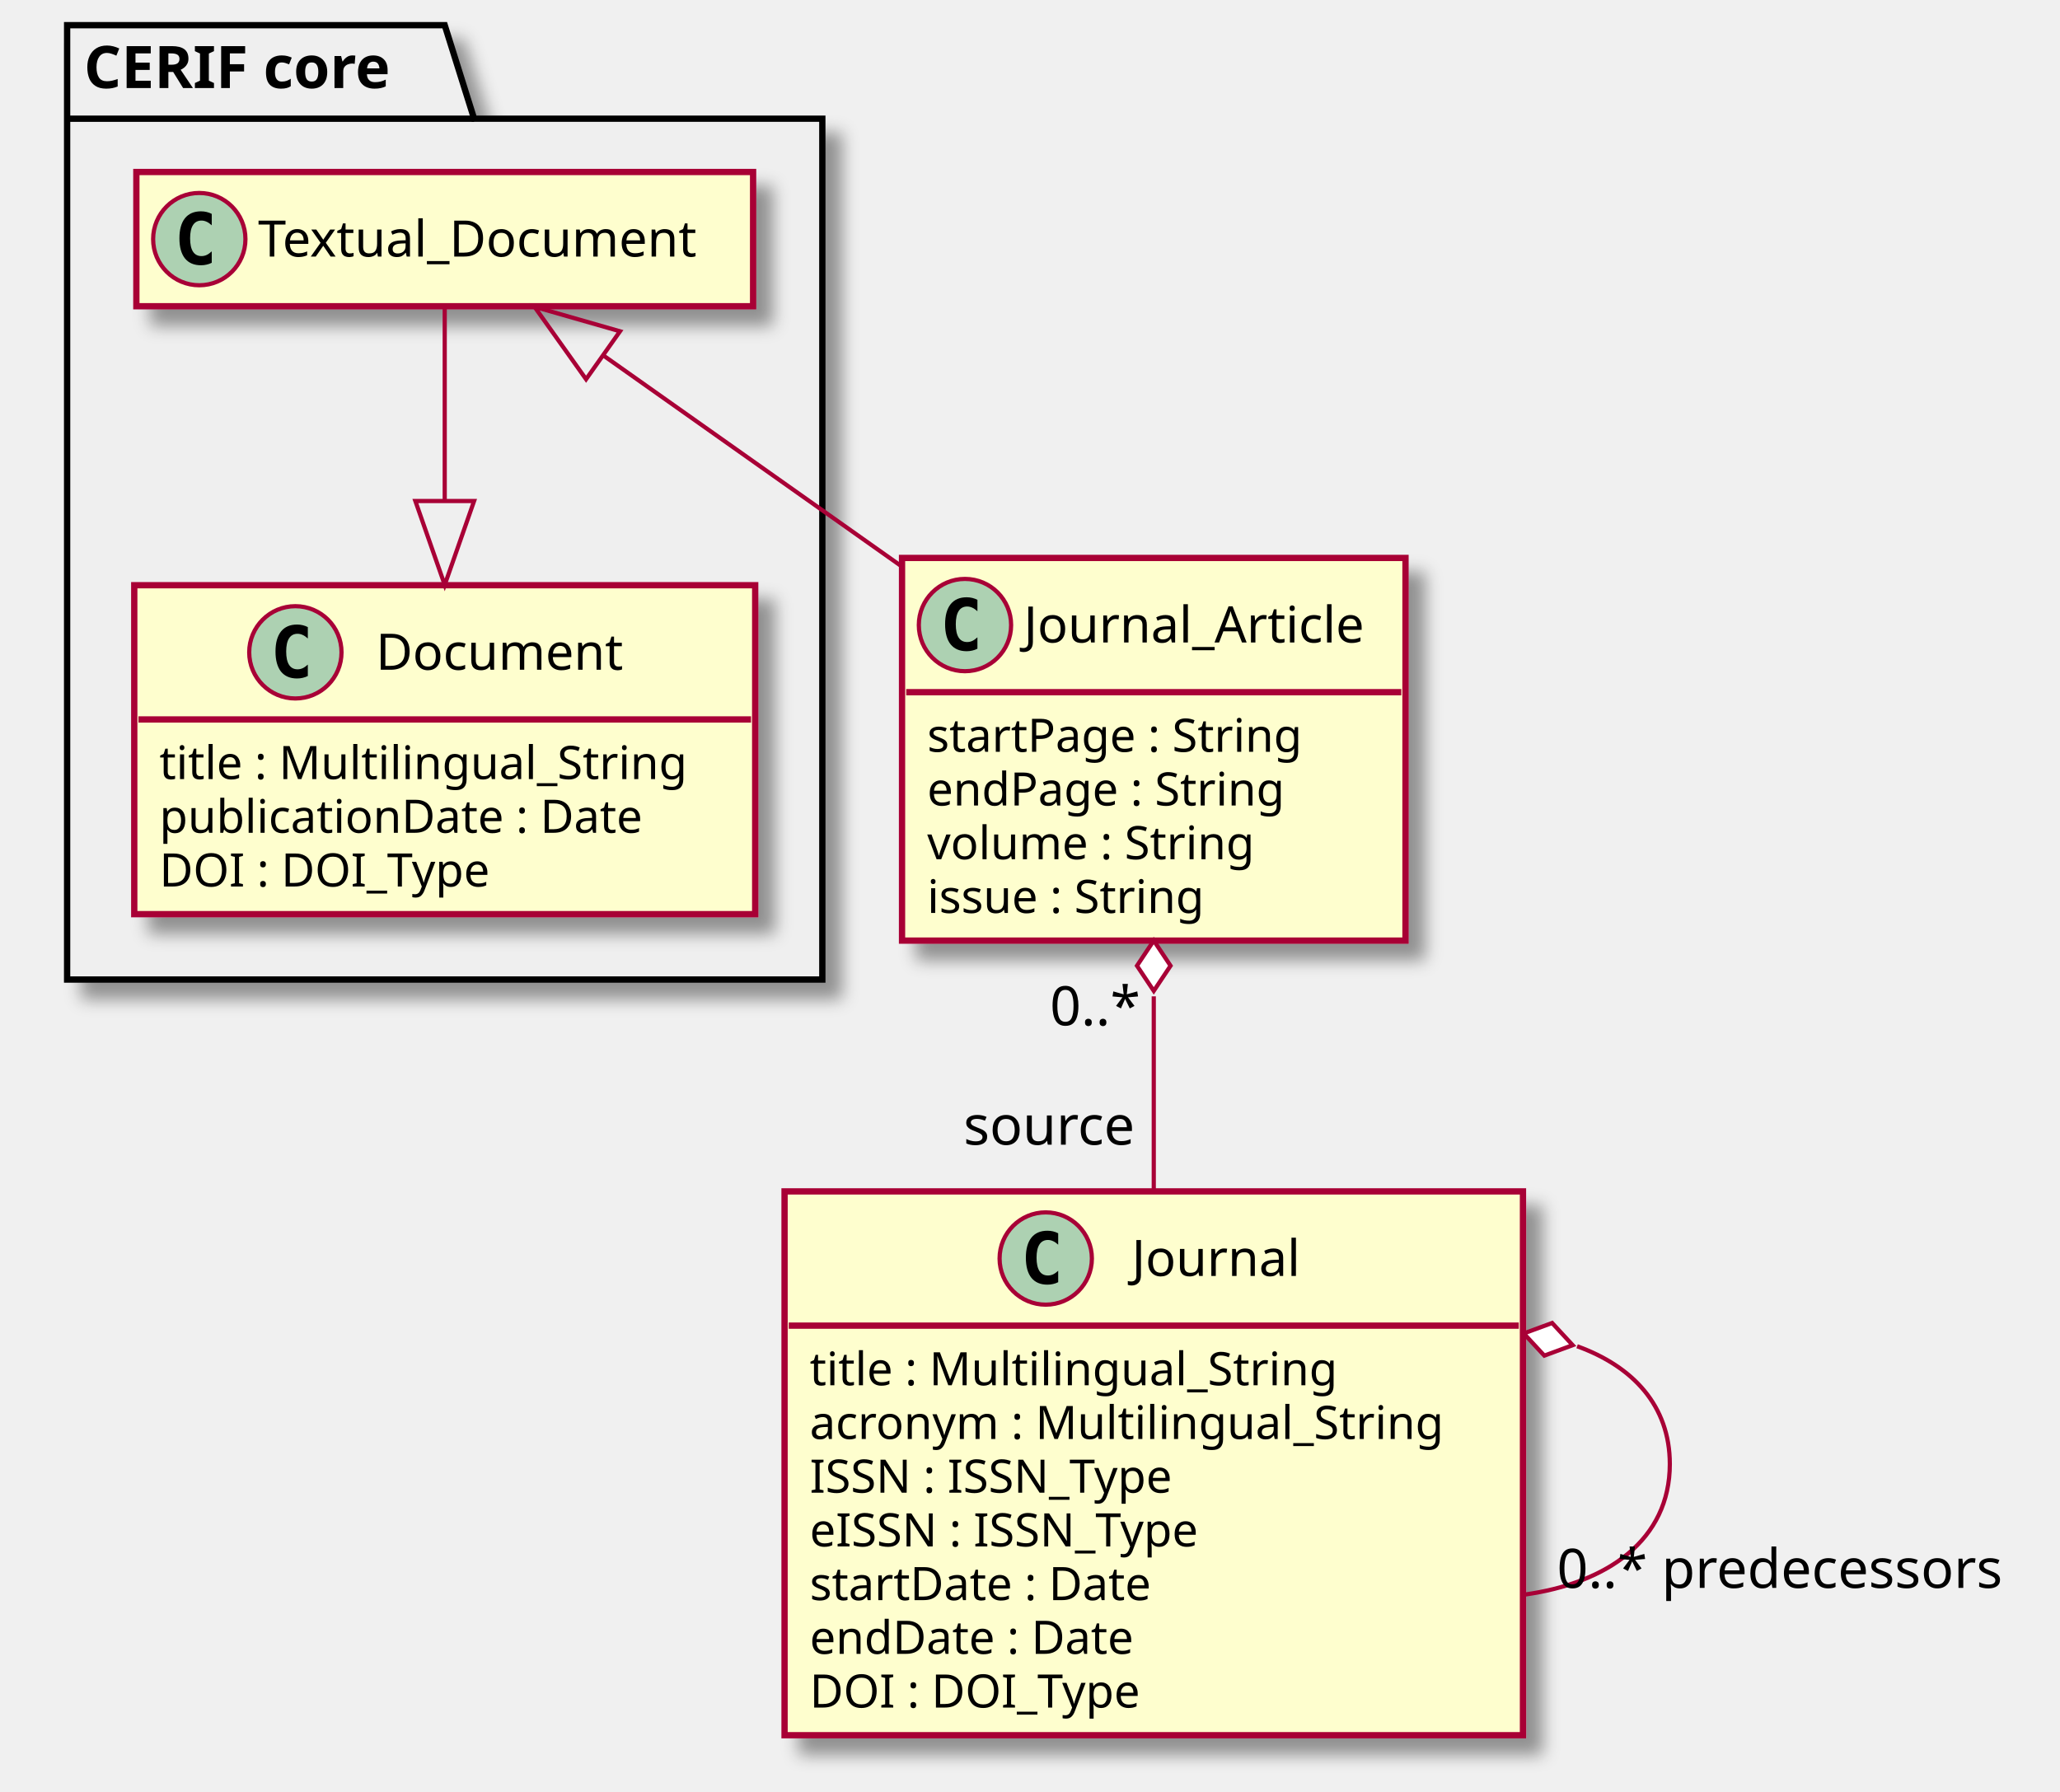
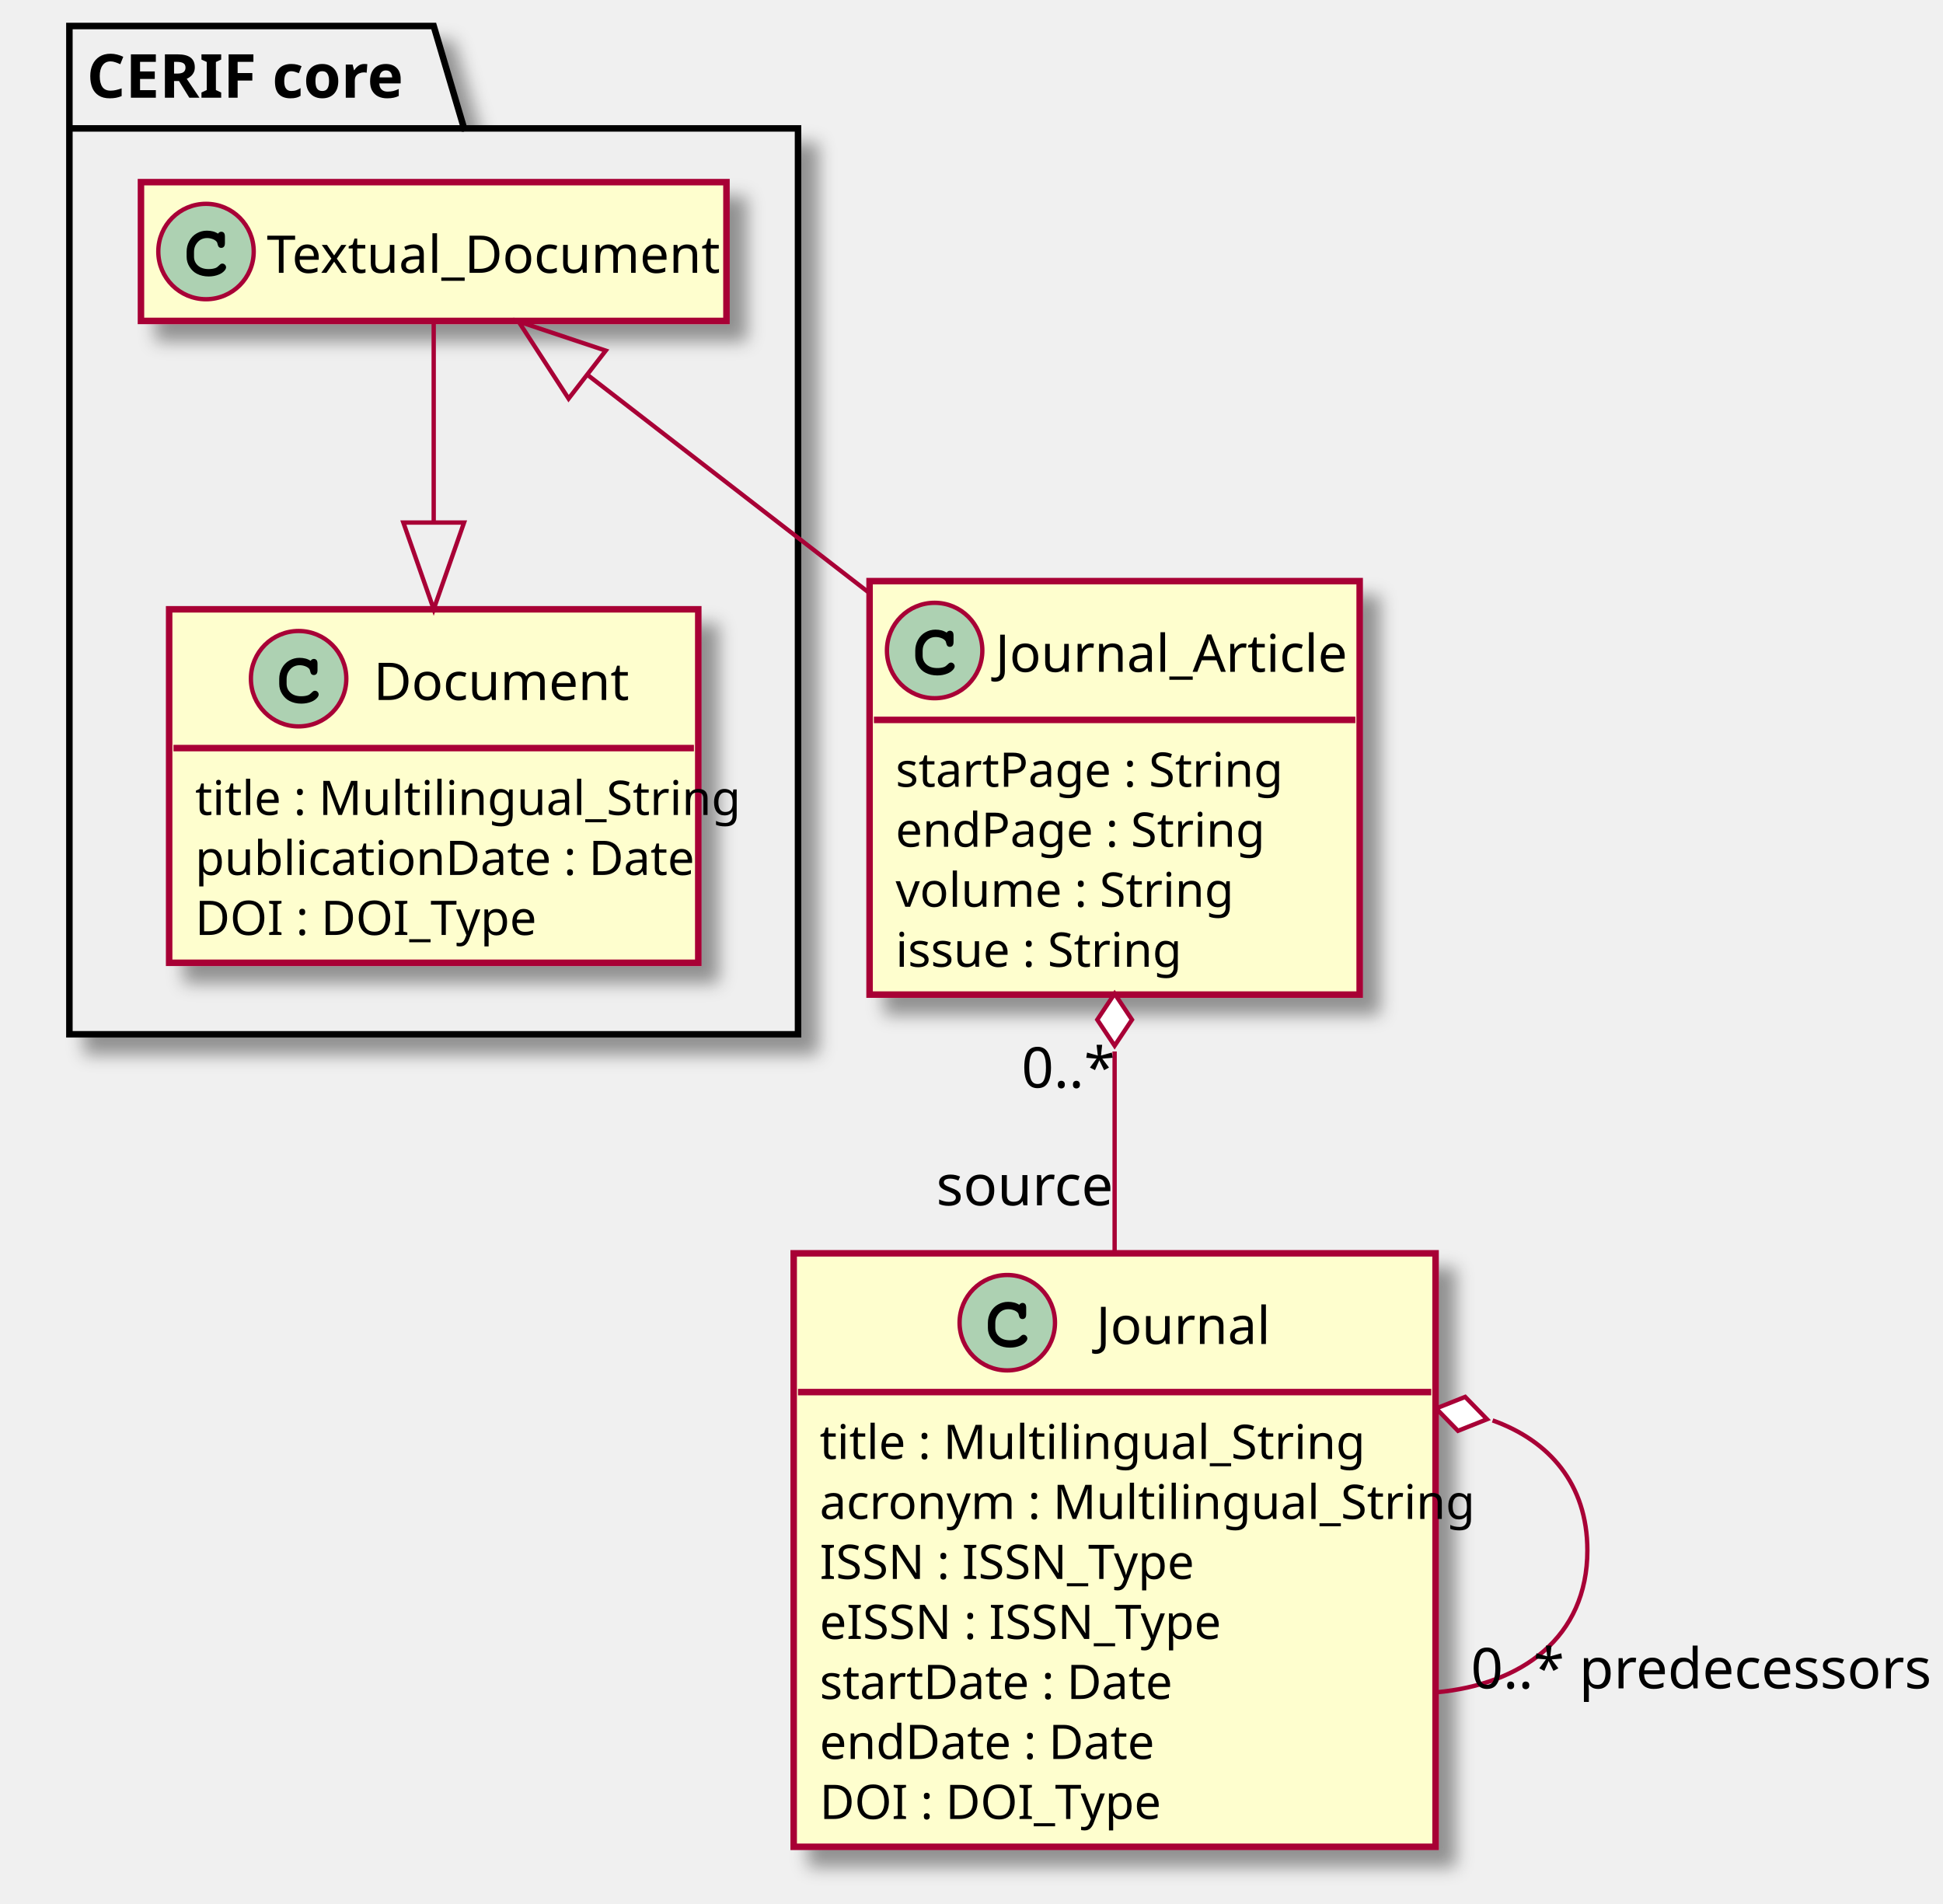
- <svg xmlns="http://www.w3.org/2000/svg" contentScriptType="application/ecmascript" contentStyleType="text/css" height="427px" preserveAspectRatio="none" style="width:491px;height:427px;background:#FFFFFF;" version="1.1" viewBox="0 0 491 427" width="491px" zoomAndPan="magnify">
+ <svg xmlns="http://www.w3.org/2000/svg" contentScriptType="application/ecmascript" contentStyleType="text/css" height="439px" preserveAspectRatio="none" style="width:448px;height:439px;background:#FFFFFF;" version="1.1" viewBox="0 0 448 439" width="448px" zoomAndPan="magnify">
  <defs>
    <filter height="300%" id="f2e5kmrsr1imh" width="300%" x="-1" y="-1">
      <feGaussianBlur result="blurOut" stdDeviation="2.0" />
      <feColorMatrix in="blurOut" result="blurOut2" type="matrix" values="0 0 0 0 0 0 0 0 0 0 0 0 0 0 0 0 0 0 .4 0" />
      <feOffset dx="4.0" dy="4.0" in="blurOut2" result="blurOut3" />
      <feBlend in="SourceGraphic" in2="blurOut3" mode="normal" />
    </filter>
  </defs>
  <g>
-     <polygon fill="#EFEFEF" filter="url(#f2e5kmrsr1imh)" points="16,6,106,6,113,28.297,196,28.297,196,233.5,16,233.5,16,6" style="stroke:#000000;stroke-width:1.5;" />
-     <line style="stroke:#000000;stroke-width:1.5;" x1="16" x2="113" y1="28.297" y2="28.297" />
-     <text fill="#000000" font-family="sans-serif" font-size="14" font-weight="bold" lengthAdjust="spacing" textLength="84" x="20" y="20.995">CERIF core</text>
-     <rect codeLine="7" fill="#FEFECE" filter="url(#f2e5kmrsr1imh)" height="78.414" id="Document" style="stroke:#A80036;stroke-width:1.5;" width="148" x="32" y="139.5" />
-     <ellipse cx="70.4" cy="155.5" fill="#ADD1B2" rx="11" ry="11" style="stroke:#A80036;stroke-width:1.0;" />
-     <path d="M73.369,161.141 Q72.791,161.438 72.15,161.578 Q71.509,161.734 70.806,161.734 Q68.306,161.734 66.978,160.094 Q65.666,158.438 65.666,155.312 Q65.666,152.188 66.978,150.531 Q68.306,148.875 70.806,148.875 Q71.509,148.875 72.15,149.031 Q72.806,149.188 73.369,149.484 L73.369,152.203 Q72.744,151.625 72.15,151.359 Q71.556,151.078 70.931,151.078 Q69.588,151.078 68.9,152.156 Q68.213,153.219 68.213,155.312 Q68.213,157.406 68.9,158.484 Q69.588,159.547 70.931,159.547 Q71.556,159.547 72.15,159.281 Q72.744,159 73.369,158.422 L73.369,161.141 Z " fill="#000000" />
-     <text fill="#000000" font-family="sans-serif" font-size="12" lengthAdjust="spacing" textLength="64" x="89.6" y="159.654">Document</text>
-     <line style="stroke:#A80036;stroke-width:1.5;" x1="33" x2="179" y1="171.5" y2="171.5" />
-     <text fill="#000000" font-family="sans-serif" font-size="11" lengthAdjust="spacing" textLength="136" x="38" y="185.71">title : Multilingual_String</text>
-     <text fill="#000000" font-family="sans-serif" font-size="11" lengthAdjust="spacing" textLength="125" x="38" y="198.515">publicationDate : Date</text>
-     <text fill="#000000" font-family="sans-serif" font-size="11" lengthAdjust="spacing" textLength="85" x="38" y="211.32">DOI : DOI_Type</text>
-     <rect codeLine="12" fill="#FEFECE" filter="url(#f2e5kmrsr1imh)" height="32" id="Textual_Document" style="stroke:#A80036;stroke-width:1.5;" width="147" x="32.5" y="41" />
-     <ellipse cx="47.5" cy="57" fill="#ADD1B2" rx="11" ry="11" style="stroke:#A80036;stroke-width:1.0;" />
-     <path d="M50.469,62.641 Q49.891,62.938 49.25,63.078 Q48.609,63.234 47.906,63.234 Q45.406,63.234 44.078,61.594 Q42.766,59.938 42.766,56.812 Q42.766,53.688 44.078,52.031 Q45.406,50.375 47.906,50.375 Q48.609,50.375 49.25,50.531 Q49.906,50.688 50.469,50.984 L50.469,53.703 Q49.844,53.125 49.25,52.859 Q48.656,52.578 48.031,52.578 Q46.688,52.578 46,53.656 Q45.312,54.719 45.312,56.812 Q45.312,58.906 46,59.984 Q46.688,61.047 48.031,61.047 Q48.656,61.047 49.25,60.781 Q49.844,60.5 50.469,59.922 L50.469,62.641 Z " fill="#000000" />
-     <text fill="#000000" font-family="sans-serif" font-size="12" lengthAdjust="spacing" textLength="115" x="61.5" y="61.154">Textual_Document</text>
-     <rect codeLine="22" fill="#FEFECE" filter="url(#f2e5kmrsr1imh)" height="129.633" id="Journal" style="stroke:#A80036;stroke-width:1.5;" width="176" x="187" y="284" />
-     <ellipse cx="249.25" cy="300" fill="#ADD1B2" rx="11" ry="11" style="stroke:#A80036;stroke-width:1.0;" />
-     <path d="M252.219,305.641 Q251.641,305.938 251,306.078 Q250.359,306.234 249.656,306.234 Q247.156,306.234 245.828,304.594 Q244.516,302.938 244.516,299.812 Q244.516,296.688 245.828,295.031 Q247.156,293.375 249.656,293.375 Q250.359,293.375 251,293.531 Q251.656,293.688 252.219,293.984 L252.219,296.703 Q251.594,296.125 251,295.859 Q250.406,295.578 249.781,295.578 Q248.438,295.578 247.75,296.656 Q247.062,297.719 247.062,299.812 Q247.062,301.906 247.75,302.984 Q248.438,304.047 249.781,304.047 Q250.406,304.047 251,303.781 Q251.594,303.5 252.219,302.922 L252.219,305.641 Z " fill="#000000" />
-     <text fill="#000000" font-family="sans-serif" font-size="12" lengthAdjust="spacing" textLength="43" x="269.75" y="304.154">Journal</text>
-     <line style="stroke:#A80036;stroke-width:1.5;" x1="188" x2="362" y1="316" y2="316" />
-     <text fill="#000000" font-family="sans-serif" font-size="11" lengthAdjust="spacing" textLength="136" x="193" y="330.21">title : Multilingual_String</text>
-     <text fill="#000000" font-family="sans-serif" font-size="11" lengthAdjust="spacing" textLength="164" x="193" y="343.015">acronym : Multilingual_String</text>
-     <text fill="#000000" font-family="sans-serif" font-size="11" lengthAdjust="spacing" textLength="99" x="193" y="355.82">ISSN : ISSN_Type</text>
-     <text fill="#000000" font-family="sans-serif" font-size="11" lengthAdjust="spacing" textLength="106" x="193" y="368.625">eISSN : ISSN_Type</text>
-     <text fill="#000000" font-family="sans-serif" font-size="11" lengthAdjust="spacing" textLength="91" x="193" y="381.429">startDate : Date</text>
-     <text fill="#000000" font-family="sans-serif" font-size="11" lengthAdjust="spacing" textLength="85" x="193" y="394.234">endDate : Date</text>
-     <text fill="#000000" font-family="sans-serif" font-size="11" lengthAdjust="spacing" textLength="85" x="193" y="407.039">DOI : DOI_Type</text>
-     <rect codeLine="31" fill="#FEFECE" filter="url(#f2e5kmrsr1imh)" height="91.219" id="Journal_Article" style="stroke:#A80036;stroke-width:1.5;" width="120" x="215" y="133" />
-     <ellipse cx="230" cy="149" fill="#ADD1B2" rx="11" ry="11" style="stroke:#A80036;stroke-width:1.0;" />
-     <path d="M232.969,154.641 Q232.391,154.938 231.75,155.078 Q231.109,155.234 230.406,155.234 Q227.906,155.234 226.578,153.594 Q225.266,151.938 225.266,148.812 Q225.266,145.688 226.578,144.031 Q227.906,142.375 230.406,142.375 Q231.109,142.375 231.75,142.531 Q232.406,142.688 232.969,142.984 L232.969,145.703 Q232.344,145.125 231.75,144.859 Q231.156,144.578 230.531,144.578 Q229.188,144.578 228.5,145.656 Q227.812,146.719 227.812,148.812 Q227.812,150.906 228.5,151.984 Q229.188,153.047 230.531,153.047 Q231.156,153.047 231.75,152.781 Q232.344,152.5 232.969,151.922 L232.969,154.641 Z " fill="#000000" />
-     <text fill="#000000" font-family="sans-serif" font-size="12" lengthAdjust="spacing" textLength="88" x="244" y="153.154">Journal_Article</text>
-     <line style="stroke:#A80036;stroke-width:1.5;" x1="216" x2="334" y1="165" y2="165" />
-     <text fill="#000000" font-family="sans-serif" font-size="11" lengthAdjust="spacing" textLength="101" x="221" y="179.21">startPage : String</text>
-     <text fill="#000000" font-family="sans-serif" font-size="11" lengthAdjust="spacing" textLength="95" x="221" y="192.015">endPage : String</text>
-     <text fill="#000000" font-family="sans-serif" font-size="11" lengthAdjust="spacing" textLength="87" x="221" y="204.82">volume : String</text>
-     <text fill="#000000" font-family="sans-serif" font-size="11" lengthAdjust="spacing" textLength="77" x="221" y="217.625">issue : String</text>
-     <path codeLine="87" d="M106,73.13 C106,84.99 106,102.28 106,119.4 " fill="none" id="Textual_Document-to-Document" style="stroke:#A80036;stroke-width:1.0;" />
-     <polygon fill="none" points="113,119.43,106,139.43,99,119.43,113,119.43" style="stroke:#A80036;stroke-width:1.0;" />
-     <path codeLine="91" d="M143.82,84.74 C164.75,99.54 191.25,118.28 214.94,135.03 " fill="none" id="Textual_Document-backto-Journal_Article" style="stroke:#A80036;stroke-width:1.0;" />
-     <polygon fill="none" points="139.69,90.4,127.4,73.13,147.78,78.97,139.69,90.4" style="stroke:#A80036;stroke-width:1.0;" />
-     <path codeLine="100" d="M375.9,320.91 C389.19,325.7 398,335.07 398,349 C398,367.01 383.27,377.39 363.18,380.14 " fill="none" id="Journal-backto-Journal" style="stroke:#A80036;stroke-width:1.0;" />
-     <polygon fill="#FFFFFF" points="363.18,317.86,368.083,323.148,374.85,320.656,369.947,315.368,363.18,317.86" style="stroke:#A80036;stroke-width:1.0;" />
-     <text fill="#000000" font-family="sans-serif" font-size="13" lengthAdjust="spacing" textLength="113" x="371.092" y="378.513">0..* predecessors</text>
-     <path codeLine="104" d="M275,237.5 C275,252.4 275,268.53 275,283.73 " fill="none" id="Journal_Article-backto-Journal" style="stroke:#A80036;stroke-width:1.0;" />
-     <polygon fill="#FFFFFF" points="275,224.21,271,230.21,275,236.21,279,230.21,275,224.21" style="stroke:#A80036;stroke-width:1.0;" />
-     <text fill="#000000" font-family="sans-serif" font-size="13" lengthAdjust="spacing" textLength="23" x="250.239" y="244.418">0..*</text>
-     <text fill="#000000" font-family="sans-serif" font-size="13" lengthAdjust="spacing" textLength="43" x="229.648" y="272.865">source</text>
+     <polygon fill="#EFEFEF" filter="url(#f2e5kmrsr1imh)" points="16,6,100,6,107,29.609,184,29.609,184,238.5,16,238.5,16,6" style="stroke:#000000;stroke-width:1.5;" />
+     <line style="stroke:#000000;stroke-width:1.5;" x1="16" x2="107" y1="29.609" y2="29.609" />
+     <text fill="#000000" font-family="sans-serif" font-size="14" font-weight="bold" lengthAdjust="spacing" textLength="78" x="20" y="22.533">CERIF core</text>
+     <rect codeLine="7" fill="#FEFECE" filter="url(#f2e5kmrsr1imh)" height="81.508" id="Document" style="stroke:#A80036;stroke-width:1.5;" width="122" x="39" y="140.5" />
+     <ellipse cx="68.85" cy="156.5" fill="#ADD1B2" rx="11" ry="11" style="stroke:#A80036;stroke-width:1.0;" />
+     <path d="M71.616,152.375 Q71.772,152.156 71.959,152.047 Q72.147,151.938 72.366,151.938 Q72.741,151.938 72.975,152.195 Q73.209,152.453 73.209,153.062 L73.209,154.516 Q73.209,155.125 72.975,155.391 Q72.741,155.656 72.366,155.656 Q72.022,155.656 71.819,155.453 Q71.616,155.266 71.506,154.75 Q71.459,154.391 71.272,154.203 Q70.944,153.828 70.334,153.609 Q69.725,153.391 69.1,153.391 Q68.334,153.391 67.702,153.719 Q67.069,154.047 66.577,154.797 Q66.084,155.547 66.084,156.578 L66.084,157.672 Q66.084,158.906 66.975,159.727 Q67.866,160.547 69.459,160.547 Q70.397,160.547 71.053,160.297 Q71.444,160.141 71.866,159.703 Q72.131,159.438 72.28,159.359 Q72.428,159.281 72.631,159.281 Q72.959,159.281 73.217,159.539 Q73.475,159.797 73.475,160.141 Q73.475,160.484 73.131,160.891 Q72.631,161.469 71.834,161.797 Q70.756,162.25 69.459,162.25 Q67.944,162.25 66.741,161.625 Q65.756,161.125 65.069,160.055 Q64.381,158.984 64.381,157.703 L64.381,156.547 Q64.381,155.219 64.998,154.07 Q65.616,152.922 66.709,152.305 Q67.803,151.688 69.037,151.688 Q69.772,151.688 70.42,151.852 Q71.069,152.016 71.616,152.375 Z " fill="#000000" />
+     <text fill="#000000" font-family="sans-serif" font-size="12" lengthAdjust="spacing" textLength="57" x="86.15" y="161.41">Document</text>
+     <line style="stroke:#A80036;stroke-width:1.5;" x1="40" x2="160" y1="172.5" y2="172.5" />
+     <text fill="#000000" font-family="sans-serif" font-size="11" lengthAdjust="spacing" textLength="110" x="45" y="187.919">title : Multilingual_String</text>
+     <text fill="#000000" font-family="sans-serif" font-size="11" lengthAdjust="spacing" textLength="104" x="45" y="201.755">publicationDate : Date</text>
+     <text fill="#000000" font-family="sans-serif" font-size="11" lengthAdjust="spacing" textLength="73" x="45" y="215.591">DOI : DOI_Type</text>
+     <rect codeLine="12" fill="#FEFECE" filter="url(#f2e5kmrsr1imh)" height="32" id="Textual_Document" style="stroke:#A80036;stroke-width:1.5;" width="135" x="32.5" y="42" />
+     <ellipse cx="47.5" cy="58" fill="#ADD1B2" rx="11" ry="11" style="stroke:#A80036;stroke-width:1.0;" />
+     <path d="M50.266,53.875 Q50.422,53.656 50.609,53.547 Q50.797,53.438 51.016,53.438 Q51.391,53.438 51.625,53.695 Q51.859,53.953 51.859,54.562 L51.859,56.016 Q51.859,56.625 51.625,56.891 Q51.391,57.156 51.016,57.156 Q50.672,57.156 50.469,56.953 Q50.266,56.766 50.156,56.25 Q50.109,55.891 49.922,55.703 Q49.594,55.328 48.984,55.109 Q48.375,54.891 47.75,54.891 Q46.984,54.891 46.352,55.219 Q45.719,55.547 45.227,56.297 Q44.734,57.047 44.734,58.078 L44.734,59.172 Q44.734,60.406 45.625,61.227 Q46.516,62.047 48.109,62.047 Q49.047,62.047 49.703,61.797 Q50.094,61.641 50.516,61.203 Q50.781,60.938 50.93,60.859 Q51.078,60.781 51.281,60.781 Q51.609,60.781 51.867,61.039 Q52.125,61.297 52.125,61.641 Q52.125,61.984 51.781,62.391 Q51.281,62.969 50.484,63.297 Q49.406,63.75 48.109,63.75 Q46.594,63.75 45.391,63.125 Q44.406,62.625 43.719,61.555 Q43.031,60.484 43.031,59.203 L43.031,58.047 Q43.031,56.719 43.648,55.57 Q44.266,54.422 45.359,53.805 Q46.453,53.188 47.688,53.188 Q48.422,53.188 49.07,53.352 Q49.719,53.516 50.266,53.875 Z " fill="#000000" />
+     <text fill="#000000" font-family="sans-serif" font-size="12" lengthAdjust="spacing" textLength="103" x="61.5" y="62.91">Textual_Document</text>
+     <rect codeLine="22" fill="#FEFECE" filter="url(#f2e5kmrsr1imh)" height="136.852" id="Journal" style="stroke:#A80036;stroke-width:1.5;" width="148" x="183" y="289" />
+     <ellipse cx="232.25" cy="305" fill="#ADD1B2" rx="11" ry="11" style="stroke:#A80036;stroke-width:1.0;" />
+     <path d="M235.016,300.875 Q235.172,300.656 235.359,300.547 Q235.547,300.438 235.766,300.438 Q236.141,300.438 236.375,300.695 Q236.609,300.953 236.609,301.562 L236.609,303.016 Q236.609,303.625 236.375,303.891 Q236.141,304.156 235.766,304.156 Q235.422,304.156 235.219,303.953 Q235.016,303.766 234.906,303.25 Q234.859,302.891 234.672,302.703 Q234.344,302.328 233.734,302.109 Q233.125,301.891 232.5,301.891 Q231.734,301.891 231.102,302.219 Q230.469,302.547 229.977,303.297 Q229.484,304.047 229.484,305.078 L229.484,306.172 Q229.484,307.406 230.375,308.227 Q231.266,309.047 232.859,309.047 Q233.797,309.047 234.453,308.797 Q234.844,308.641 235.266,308.203 Q235.531,307.938 235.68,307.859 Q235.828,307.781 236.031,307.781 Q236.359,307.781 236.617,308.039 Q236.875,308.297 236.875,308.641 Q236.875,308.984 236.531,309.391 Q236.031,309.969 235.234,310.297 Q234.156,310.75 232.859,310.75 Q231.344,310.75 230.141,310.125 Q229.156,309.625 228.469,308.555 Q227.781,307.484 227.781,306.203 L227.781,305.047 Q227.781,303.719 228.398,302.57 Q229.016,301.422 230.109,300.805 Q231.203,300.188 232.438,300.188 Q233.172,300.188 233.82,300.352 Q234.469,300.516 235.016,300.875 Z " fill="#000000" />
+     <text fill="#000000" font-family="sans-serif" font-size="12" lengthAdjust="spacing" textLength="41" x="252.75" y="309.91">Journal</text>
+     <line style="stroke:#A80036;stroke-width:1.5;" x1="184" x2="330" y1="321" y2="321" />
+     <text fill="#000000" font-family="sans-serif" font-size="11" lengthAdjust="spacing" textLength="110" x="189" y="336.419">title : Multilingual_String</text>
+     <text fill="#000000" font-family="sans-serif" font-size="11" lengthAdjust="spacing" textLength="136" x="189" y="350.255">acronym : Multilingual_String</text>
+     <text fill="#000000" font-family="sans-serif" font-size="11" lengthAdjust="spacing" textLength="85" x="189" y="364.091">ISSN : ISSN_Type</text>
+     <text fill="#000000" font-family="sans-serif" font-size="11" lengthAdjust="spacing" textLength="91" x="189" y="377.927">eISSN : ISSN_Type</text>
+     <text fill="#000000" font-family="sans-serif" font-size="11" lengthAdjust="spacing" textLength="75" x="189" y="391.763">startDate : Date</text>
+     <text fill="#000000" font-family="sans-serif" font-size="11" lengthAdjust="spacing" textLength="71" x="189" y="405.599">endDate : Date</text>
+     <text fill="#000000" font-family="sans-serif" font-size="11" lengthAdjust="spacing" textLength="73" x="189" y="419.435">DOI : DOI_Type</text>
+     <rect codeLine="31" fill="#FEFECE" filter="url(#f2e5kmrsr1imh)" height="95.344" id="Journal_Article" style="stroke:#A80036;stroke-width:1.5;" width="113" x="200.5" y="134" />
+     <ellipse cx="215.5" cy="150" fill="#ADD1B2" rx="11" ry="11" style="stroke:#A80036;stroke-width:1.0;" />
+     <path d="M218.266,145.875 Q218.422,145.656 218.609,145.547 Q218.797,145.438 219.016,145.438 Q219.391,145.438 219.625,145.695 Q219.859,145.953 219.859,146.562 L219.859,148.016 Q219.859,148.625 219.625,148.891 Q219.391,149.156 219.016,149.156 Q218.672,149.156 218.469,148.953 Q218.266,148.766 218.156,148.25 Q218.109,147.891 217.922,147.703 Q217.594,147.328 216.984,147.109 Q216.375,146.891 215.75,146.891 Q214.984,146.891 214.352,147.219 Q213.719,147.547 213.227,148.297 Q212.734,149.047 212.734,150.078 L212.734,151.172 Q212.734,152.406 213.625,153.227 Q214.516,154.047 216.109,154.047 Q217.047,154.047 217.703,153.797 Q218.094,153.641 218.516,153.203 Q218.781,152.938 218.93,152.859 Q219.078,152.781 219.281,152.781 Q219.609,152.781 219.867,153.039 Q220.125,153.297 220.125,153.641 Q220.125,153.984 219.781,154.391 Q219.281,154.969 218.484,155.297 Q217.406,155.75 216.109,155.75 Q214.594,155.75 213.391,155.125 Q212.406,154.625 211.719,153.555 Q211.031,152.484 211.031,151.203 L211.031,150.047 Q211.031,148.719 211.648,147.57 Q212.266,146.422 213.359,145.805 Q214.453,145.188 215.688,145.188 Q216.422,145.188 217.07,145.352 Q217.719,145.516 218.266,145.875 Z " fill="#000000" />
+     <text fill="#000000" font-family="sans-serif" font-size="12" lengthAdjust="spacing" textLength="81" x="229.5" y="154.91">Journal_Article</text>
+     <line style="stroke:#A80036;stroke-width:1.5;" x1="201.5" x2="312.5" y1="166" y2="166" />
+     <text fill="#000000" font-family="sans-serif" font-size="11" lengthAdjust="spacing" textLength="83" x="206.5" y="181.419">startPage : String</text>
+     <text fill="#000000" font-family="sans-serif" font-size="11" lengthAdjust="spacing" textLength="79" x="206.5" y="195.255">endPage : String</text>
+     <text fill="#000000" font-family="sans-serif" font-size="11" lengthAdjust="spacing" textLength="71" x="206.5" y="209.091">volume : String</text>
+     <text fill="#000000" font-family="sans-serif" font-size="11" lengthAdjust="spacing" textLength="63" x="206.5" y="222.927">issue : String</text>
+     <path codeLine="87" d="M100,74.39 C100,86.21 100,103.36 100,120.43 " fill="none" id="Textual_Document-to-Document" style="stroke:#A80036;stroke-width:1.0;" />
+     <polygon fill="none" points="107,120.49,100,140.49,93,120.49,107,120.49" style="stroke:#A80036;stroke-width:1.0;" />
+     <path codeLine="91" d="M135.53,86.49 C154.64,101.28 178.66,119.87 200.29,136.61 " fill="none" id="Textual_Document-backto-Journal_Article" style="stroke:#A80036;stroke-width:1.0;" />
+     <polygon fill="none" points="131.1,91.92,119.57,74.14,139.67,80.85,131.1,91.92" style="stroke:#A80036;stroke-width:1.0;" />
+     <path codeLine="100" d="M344.15,327.53 C357.18,332.18 366,342.17 366,357.5 C366,377.52 350.95,388.43 331.13,390.23 " fill="none" id="Journal-backto-Journal" style="stroke:#A80036;stroke-width:1.0;" />
+     <polygon fill="#FFFFFF" points="331.13,324.77,336.168,329.929,342.868,327.263,337.83,322.104,331.13,324.77" style="stroke:#A80036;stroke-width:1.0;" />
+     <text fill="#000000" font-family="sans-serif" font-size="13" lengthAdjust="spacing" textLength="102" x="339.146" y="389.325">0..* predecessors</text>
+     <path codeLine="104" d="M257,242.46 C257,257.4 257,273.52 257,288.8 " fill="none" id="Journal_Article-backto-Journal" style="stroke:#A80036;stroke-width:1.0;" />
+     <polygon fill="#FFFFFF" points="257,229.13,253,235.13,257,241.13,261,235.13,257,229.13" style="stroke:#A80036;stroke-width:1.0;" />
+     <text fill="#000000" font-family="sans-serif" font-size="13" lengthAdjust="spacing" textLength="20" x="235.531" y="250.796">0..*</text>
+     <text fill="#000000" font-family="sans-serif" font-size="13" lengthAdjust="spacing" textLength="39" x="215.867" y="277.933">source</text>
  </g>
</svg>
